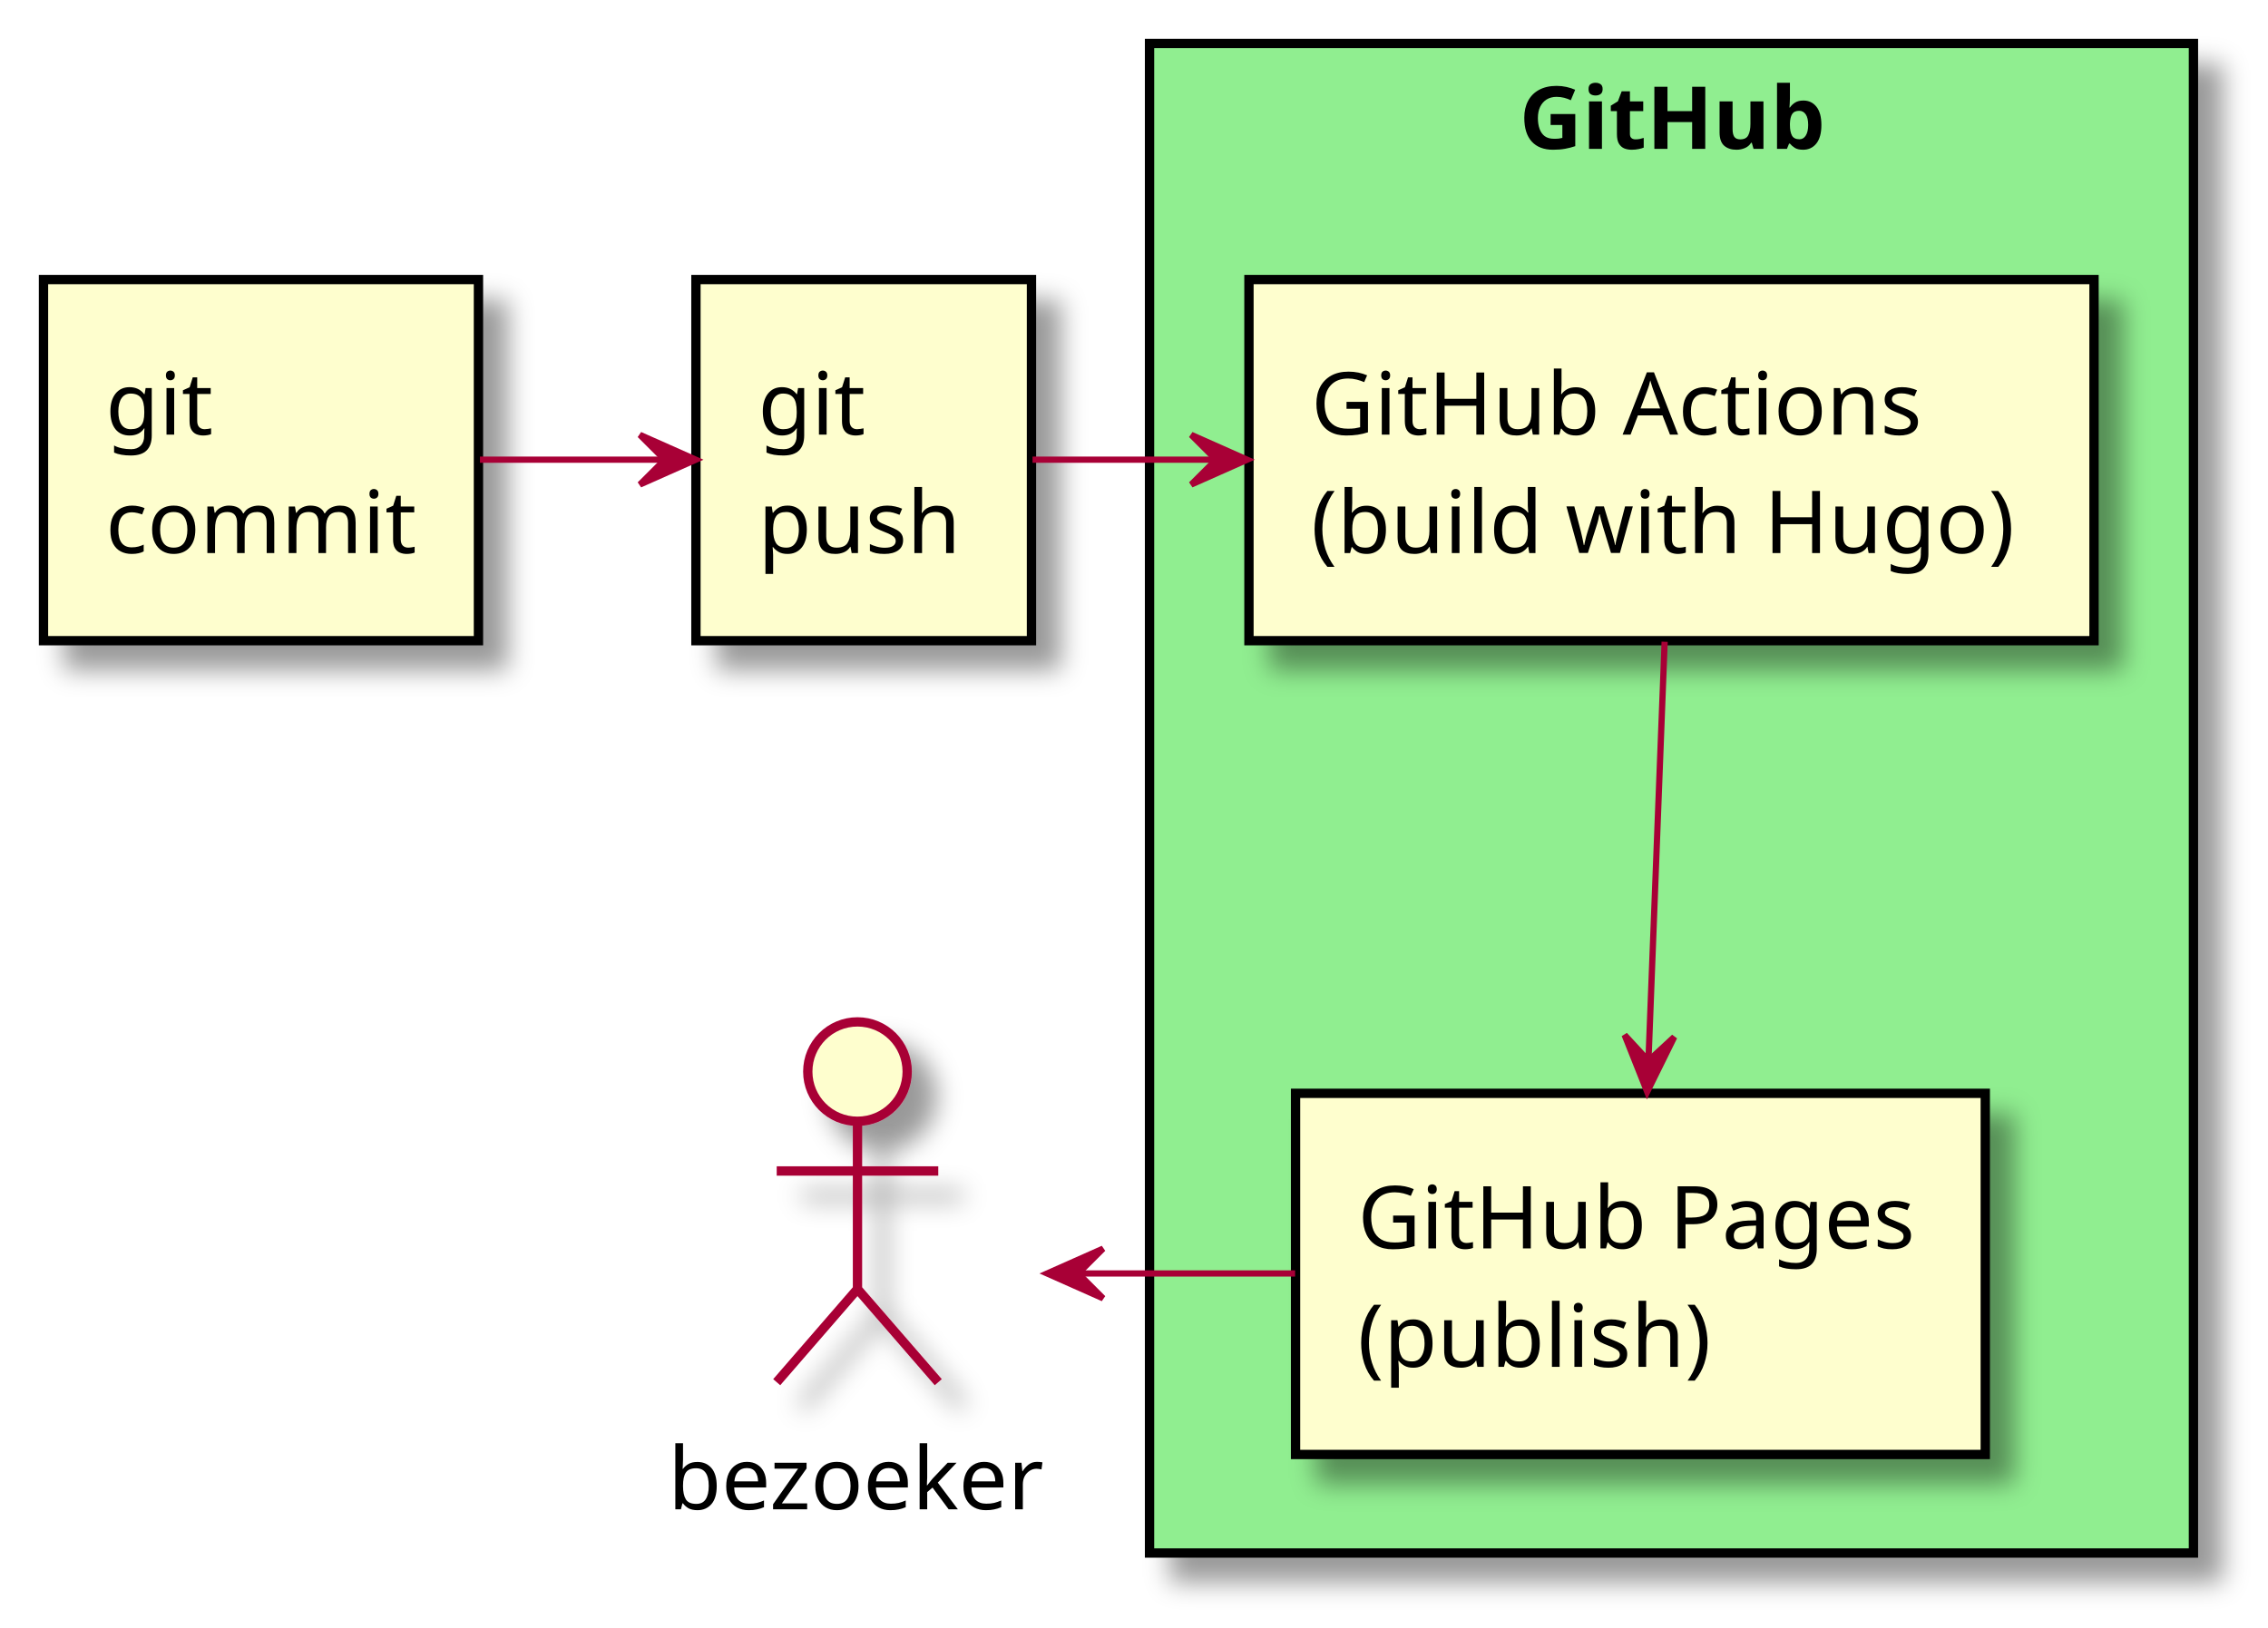
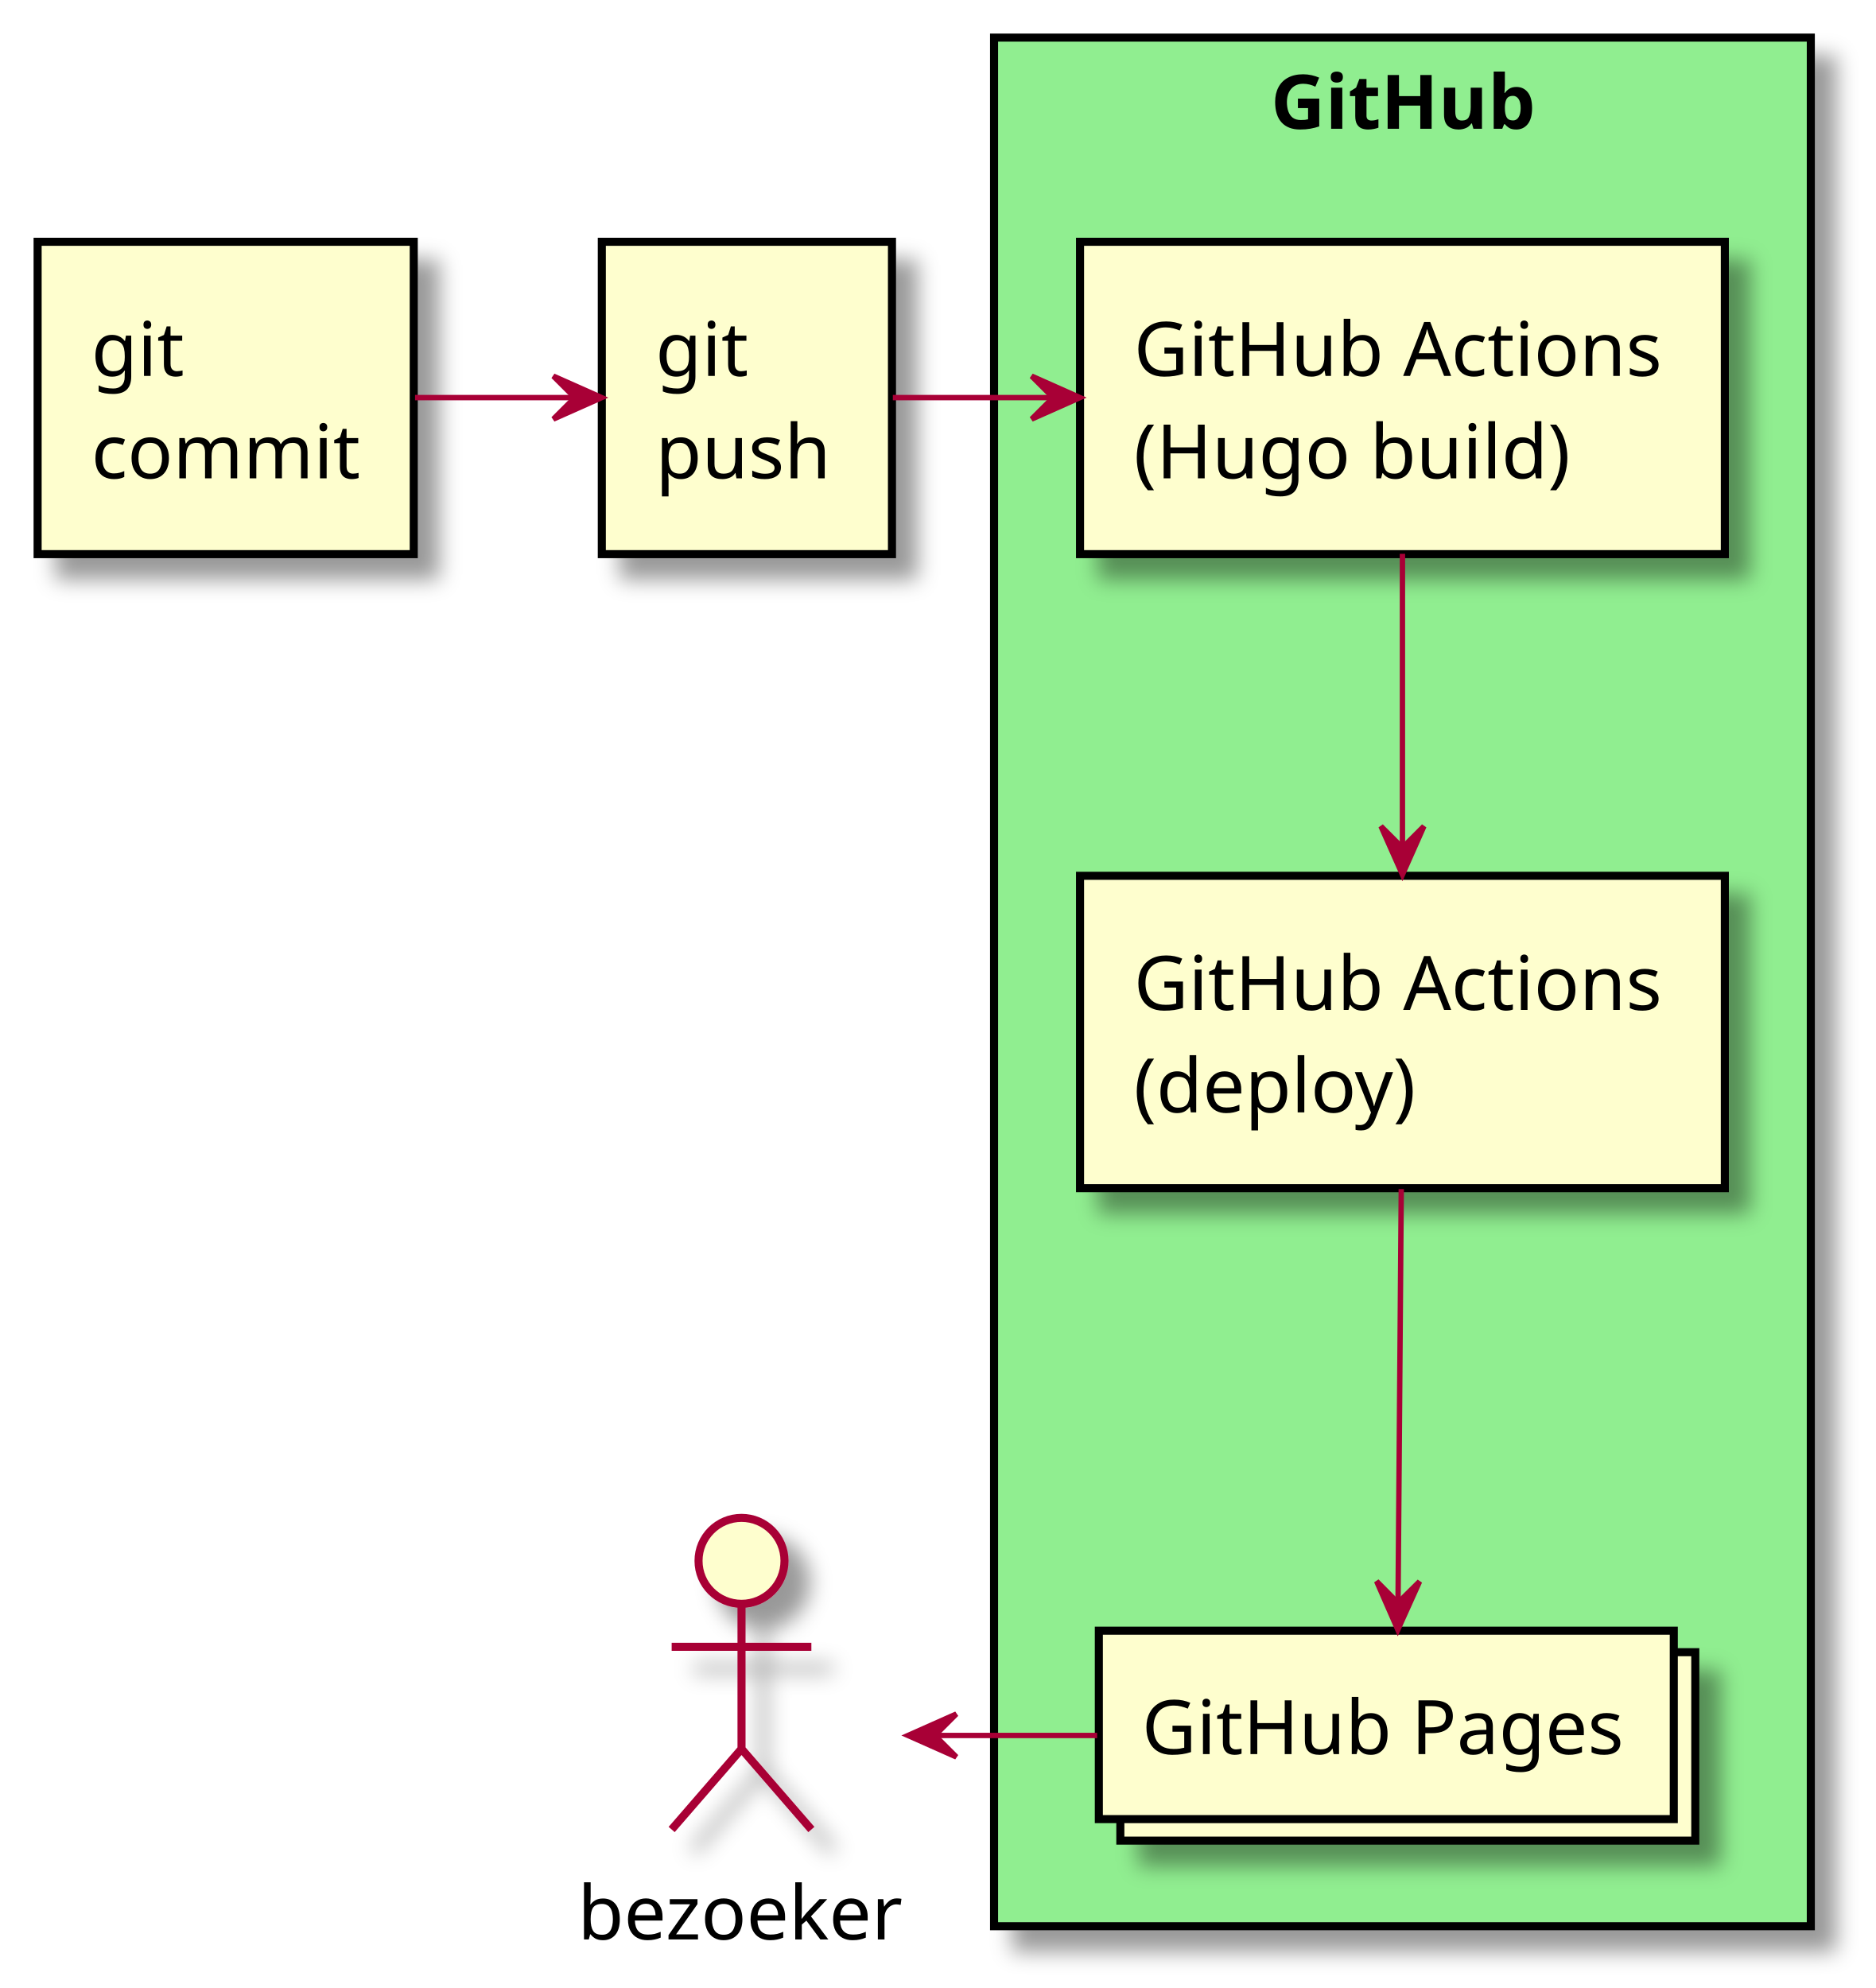
- <svg xmlns="http://www.w3.org/2000/svg" contentScriptType="application/ecmascript" contentStyleType="text/css" height="262px" preserveAspectRatio="none" style="width:365px;height:262px;" version="1.1" viewBox="0 0 365 262" width="365px" zoomAndPan="magnify">
+ <svg xmlns="http://www.w3.org/2000/svg" contentScriptType="application/ecmascript" contentStyleType="text/css" height="370px" preserveAspectRatio="none" style="width:349px;height:370px;" version="1.1" viewBox="0 0 349 370" width="349px" zoomAndPan="magnify">
  <defs>
-     <filter height="300%" id="fx0n1s2q4h177" width="300%" x="-1" y="-1">
+     <filter height="300%" id="fi7kvp2oa7xnl" width="300%" x="-1" y="-1">
      <feGaussianBlur result="blurOut" stdDeviation="2.0" />
      <feColorMatrix in="blurOut" result="blurOut2" type="matrix" values="0 0 0 0 0 0 0 0 0 0 0 0 0 0 0 0 0 0 .4 0" />
      <feOffset dx="4.0" dy="4.0" in="blurOut2" result="blurOut3" />
      <feBlend in="SourceGraphic" in2="blurOut3" mode="normal" />
    </filter>
  </defs>
  <g>
-     <rect fill="#90EE90" filter="url(#fx0n1s2q4h177)" height="243" style="stroke:#000000;stroke-width:1.5;" width="168" x="185" y="7" />
-     <text fill="#000000" font-family="sans-serif" font-size="14" font-weight="bold" lengthAdjust="spacing" textLength="49" x="244.5" y="23.966">GitHub</text>
-     <rect fill="#FEFECE" filter="url(#fx0n1s2q4h177)" height="58.136" style="stroke:#000000;stroke-width:1.5;" width="136" x="201" y="45" />
+     <rect fill="#90EE90" filter="url(#fi7kvp2oa7xnl)" height="351.5" style="stroke:#000000;stroke-width:1.5;" width="152" x="185" y="7" />
+     <text fill="#000000" font-family="sans-serif" font-size="14" font-weight="bold" lengthAdjust="spacing" textLength="49" x="236.5" y="23.966">GitHub</text>
+     <rect fill="#FEFECE" filter="url(#fi7kvp2oa7xnl)" height="58.136" style="stroke:#000000;stroke-width:1.5;" width="120" x="201" y="45" />
    <text fill="#000000" font-family="sans-serif" font-size="14" lengthAdjust="spacing" textLength="100" x="211" y="69.966">GitHub Actions</text>
-     <text fill="#000000" font-family="sans-serif" font-size="14" lengthAdjust="spacing" textLength="116" x="211" y="89.034">(build with Hugo)</text>
-     <rect fill="#FEFECE" filter="url(#fx0n1s2q4h177)" height="58.136" style="stroke:#000000;stroke-width:1.5;" width="111" x="208.5" y="176" />
-     <text fill="#000000" font-family="sans-serif" font-size="14" lengthAdjust="spacing" textLength="91" x="218.5" y="200.966">GitHub Pages</text>
-     <text fill="#000000" font-family="sans-serif" font-size="14" lengthAdjust="spacing" textLength="59" x="218.5" y="220.034">(publish)</text>
-     <rect fill="#FEFECE" filter="url(#fx0n1s2q4h177)" height="58.136" style="stroke:#000000;stroke-width:1.5;" width="70" x="7" y="45" />
+     <text fill="#000000" font-family="sans-serif" font-size="14" lengthAdjust="spacing" textLength="83" x="211" y="89.034">(Hugo build)</text>
+     <rect fill="#FEFECE" filter="url(#fi7kvp2oa7xnl)" height="58.136" style="stroke:#000000;stroke-width:1.5;" width="120" x="201" y="163" />
+     <text fill="#000000" font-family="sans-serif" font-size="14" lengthAdjust="spacing" textLength="100" x="211" y="187.966">GitHub Actions</text>
+     <text fill="#000000" font-family="sans-serif" font-size="14" lengthAdjust="spacing" textLength="53" x="211" y="207.034">(deploy)</text>
+     <rect fill="#FEFECE" filter="url(#fi7kvp2oa7xnl)" height="35.068" style="stroke:#000000;stroke-width:1.5;" width="107" x="208.5" y="307.5" />
+     <rect fill="#FEFECE" height="35.068" style="stroke:#000000;stroke-width:1.5;" width="107" x="204.5" y="303.5" />
+     <text fill="#000000" font-family="sans-serif" font-size="14" lengthAdjust="spacing" textLength="91" x="212.5" y="326.466">GitHub Pages</text>
+     <rect fill="#FEFECE" filter="url(#fi7kvp2oa7xnl)" height="58.136" style="stroke:#000000;stroke-width:1.5;" width="70" x="7" y="45" />
    <text fill="#000000" font-family="sans-serif" font-size="14" lengthAdjust="spacing" textLength="18" x="17" y="69.966">git</text>
    <text fill="#000000" font-family="sans-serif" font-size="14" lengthAdjust="spacing" textLength="50" x="17" y="89.034">commit</text>
-     <rect fill="#FEFECE" filter="url(#fx0n1s2q4h177)" height="58.136" style="stroke:#000000;stroke-width:1.5;" width="54" x="112" y="45" />
+     <rect fill="#FEFECE" filter="url(#fi7kvp2oa7xnl)" height="58.136" style="stroke:#000000;stroke-width:1.5;" width="54" x="112" y="45" />
    <text fill="#000000" font-family="sans-serif" font-size="14" lengthAdjust="spacing" textLength="18" x="122" y="69.966">git</text>
    <text fill="#000000" font-family="sans-serif" font-size="14" lengthAdjust="spacing" textLength="34" x="122" y="89.034">push</text>
-     <ellipse cx="138" cy="172.5" fill="#FEFECE" filter="url(#fx0n1s2q4h177)" rx="8" ry="8" style="stroke:#A80036;stroke-width:1.5;" />
-     <path d="M138,180.5 L138,207.5 M125,188.5 L151,188.5 M138,207.5 L125,222.5 M138,207.5 L151,222.5 " fill="none" filter="url(#fx0n1s2q4h177)" style="stroke:#A80036;stroke-width:1.5;" />
-     <text fill="#000000" font-family="sans-serif" font-size="14" lengthAdjust="spacing" textLength="61" x="107.5" y="242.966">bezoeker</text>
+     <ellipse cx="138" cy="290.5" fill="#FEFECE" filter="url(#fi7kvp2oa7xnl)" rx="8" ry="8" style="stroke:#A80036;stroke-width:1.5;" />
+     <path d="M138,298.5 L138,325.5 M125,306.5 L151,306.5 M138,325.5 L125,340.5 M138,325.5 L151,340.5 " fill="none" filter="url(#fi7kvp2oa7xnl)" style="stroke:#A80036;stroke-width:1.5;" />
+     <text fill="#000000" font-family="sans-serif" font-size="14" lengthAdjust="spacing" textLength="61" x="107.5" y="360.966">bezoeker</text>
    <path d="M77.24,74 C87.1,74 96.96,74 106.82,74 " fill="none" id="commit-to-push" style="stroke:#A80036;stroke-width:1.0;" />
    <polygon fill="#A80036" points="111.98,74,102.98,70,106.98,74,102.98,78,111.98,74" style="stroke:#A80036;stroke-width:1.0;" />
-     <path d="M166.17,74 C175.97,74 185.78,74 195.59,74 " fill="none" id="push-to-actions" style="stroke:#A80036;stroke-width:1.0;" />
-     <polygon fill="#A80036" points="200.71,74,191.71,70,195.71,74,191.71,78,200.71,74" style="stroke:#A80036;stroke-width:1.0;" />
-     <path d="M267.9,103.31 C267.13,123.14 266.1,149.71 265.3,170.58 " fill="none" id="actions-to-pages" style="stroke:#A80036;stroke-width:1.0;" />
-     <polygon fill="#A80036" points="265.09,175.76,269.447,166.927,265.29,170.764,261.453,166.607,265.09,175.76" style="stroke:#A80036;stroke-width:1.0;" />
-     <path d="M173.82,205 C185.35,205 196.89,205 208.43,205 " fill="none" id="bezoeker-backto-pages" style="stroke:#A80036;stroke-width:1.0;" />
-     <polygon fill="#A80036" points="168.52,205,177.52,209,173.52,205,177.52,201,168.52,205" style="stroke:#A80036;stroke-width:1.0;" />
+     <path d="M166.16,74 C176.05,74 185.93,74 195.82,74 " fill="none" id="push-to-actions" style="stroke:#A80036;stroke-width:1.0;" />
+     <polygon fill="#A80036" points="200.99,74,191.99,70,195.99,74,191.99,78,200.99,74" style="stroke:#A80036;stroke-width:1.0;" />
+     <path d="M261,103.08 C261,119.49 261,140.29 261,157.54 " fill="none" id="actions-to-deploy" style="stroke:#A80036;stroke-width:1.0;" />
+     <polygon fill="#A80036" points="261,162.78,265,153.78,261,157.78,257,153.78,261,162.78" style="stroke:#A80036;stroke-width:1.0;" />
+     <path d="M260.78,221.31 C260.6,244.38 260.35,276.58 260.18,298.31 " fill="none" id="deploy-to-pages" style="stroke:#A80036;stroke-width:1.0;" />
+     <polygon fill="#A80036" points="260.14,303.32,264.191,294.343,260.169,298.32,256.192,294.297,260.14,303.32" style="stroke:#A80036;stroke-width:1.0;" />
+     <path d="M174.2,323 C184.19,323 194.19,323 204.18,323 " fill="none" id="bezoeker-backto-pages" style="stroke:#A80036;stroke-width:1.0;" />
+     <polygon fill="#A80036" points="168.98,323,177.98,327,173.98,323,177.98,319,168.98,323" style="stroke:#A80036;stroke-width:1.0;" />
  </g>
</svg>
